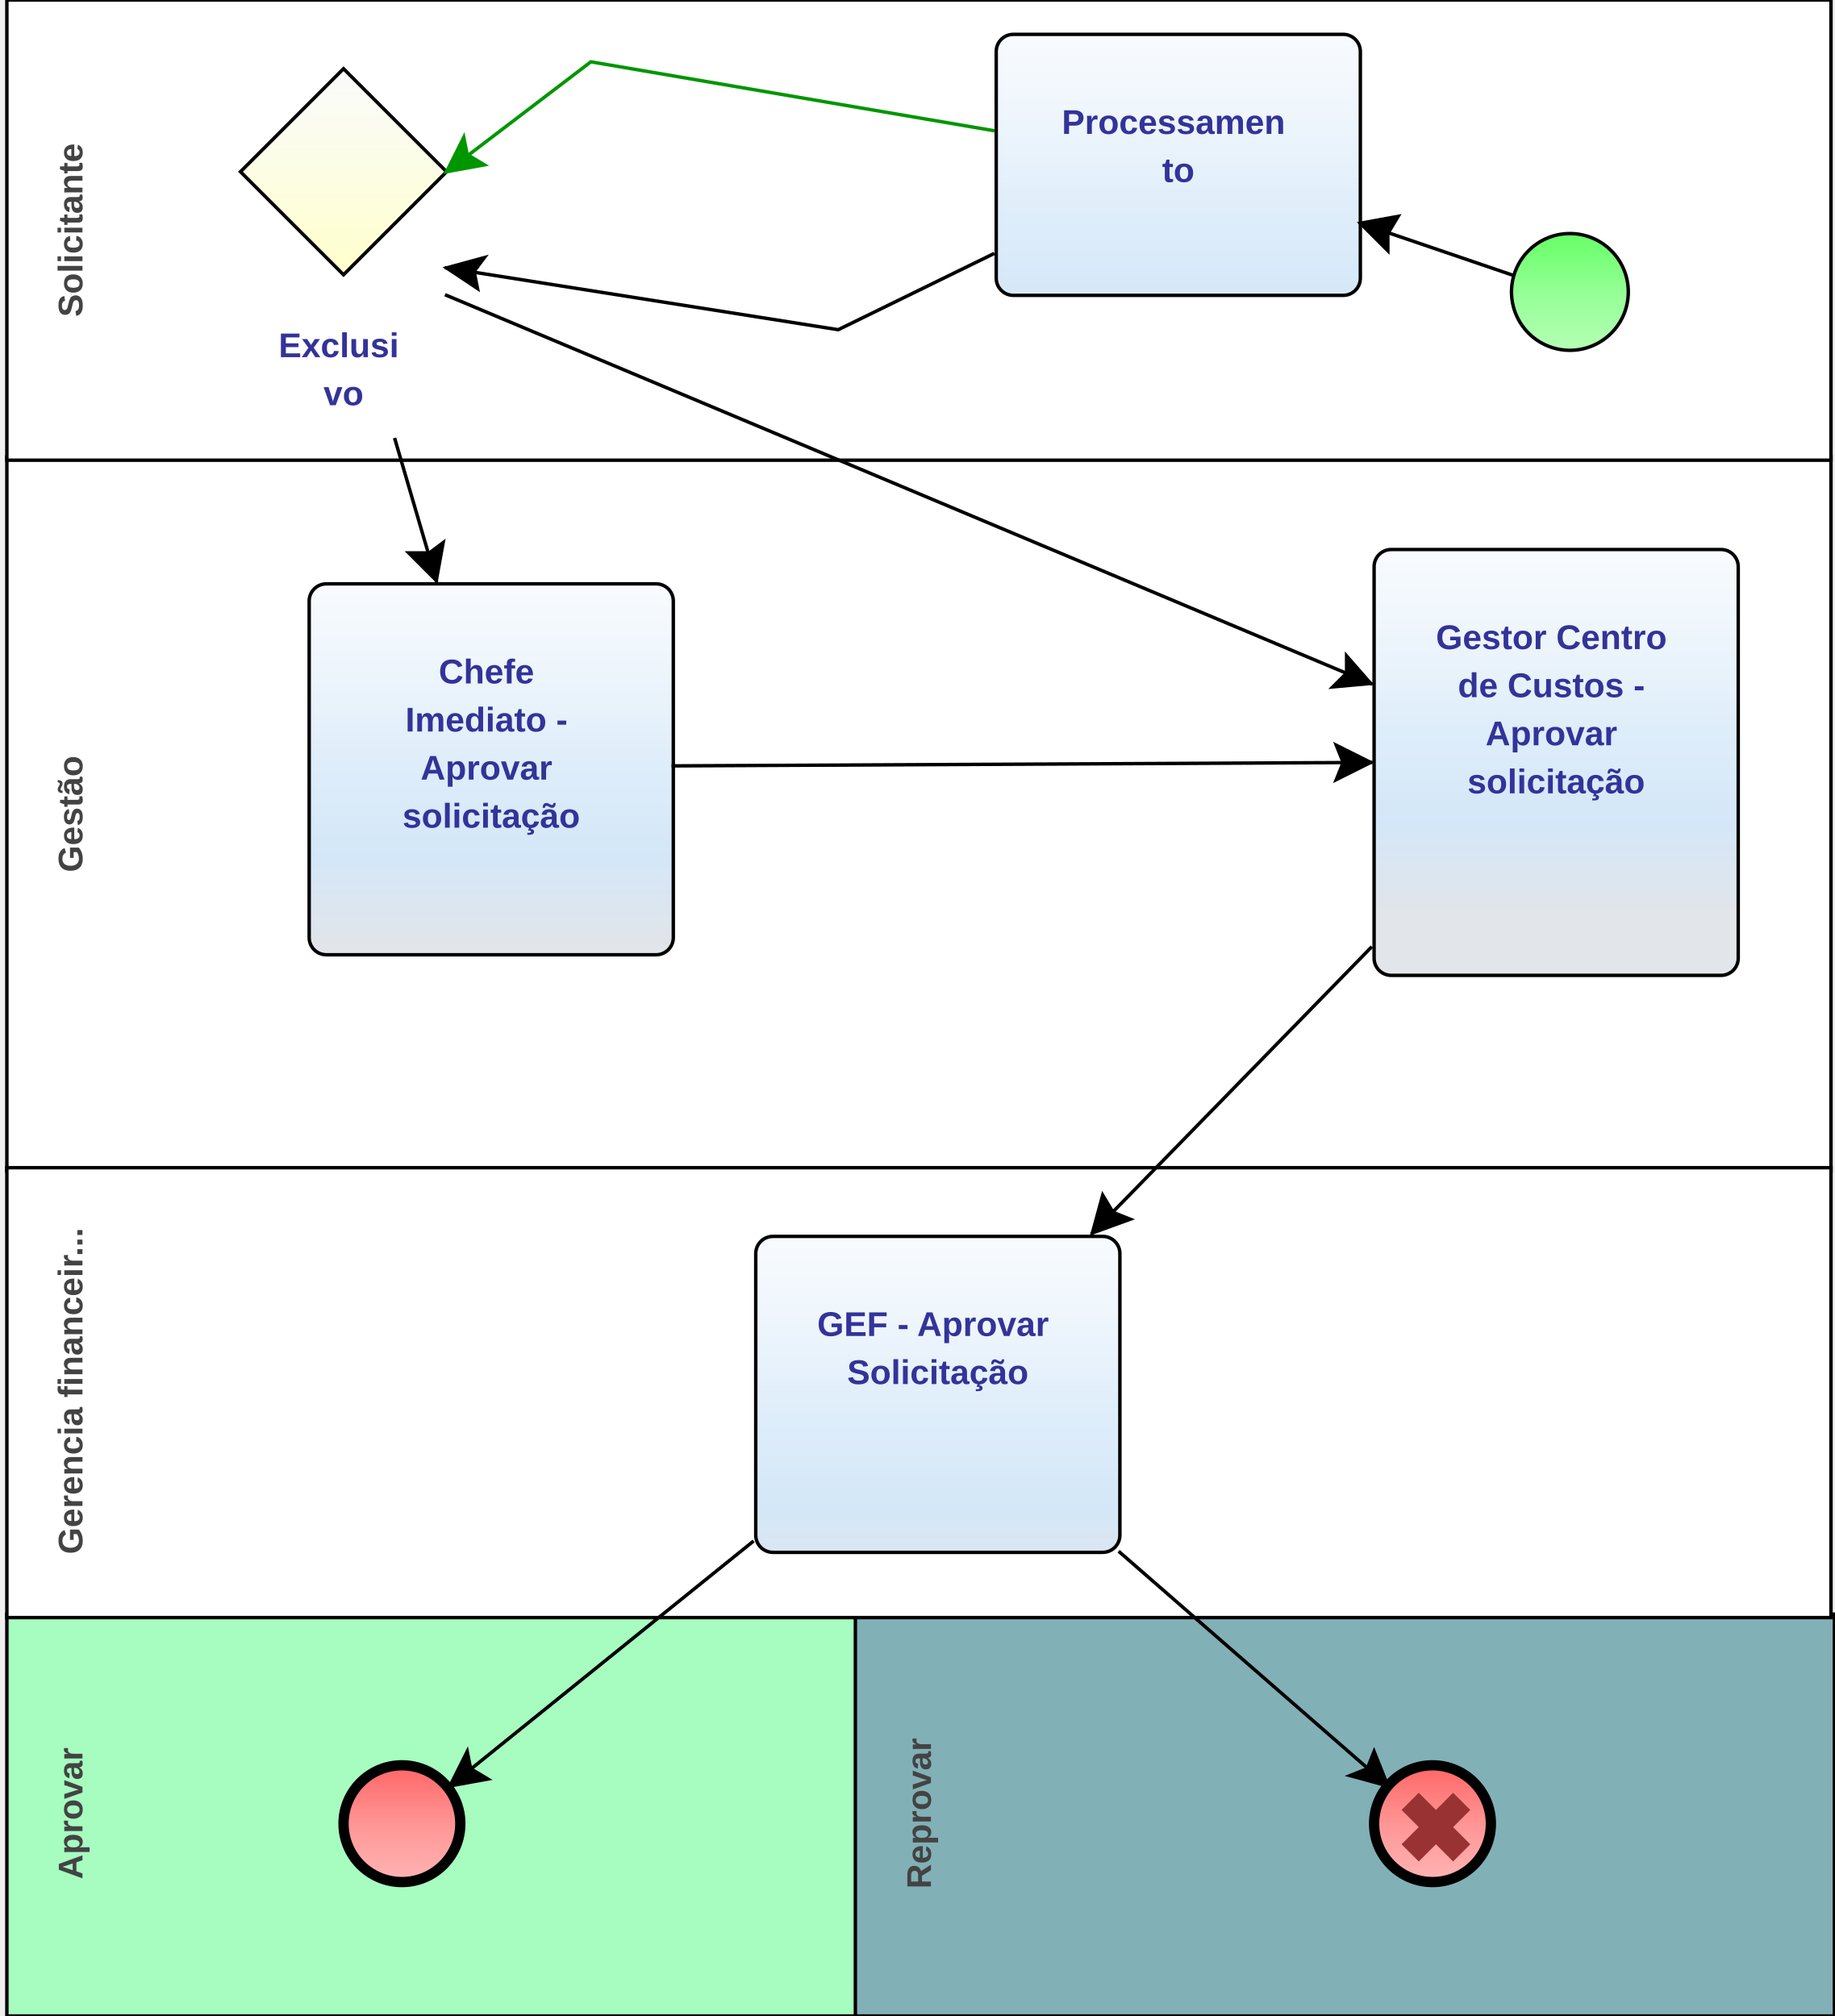
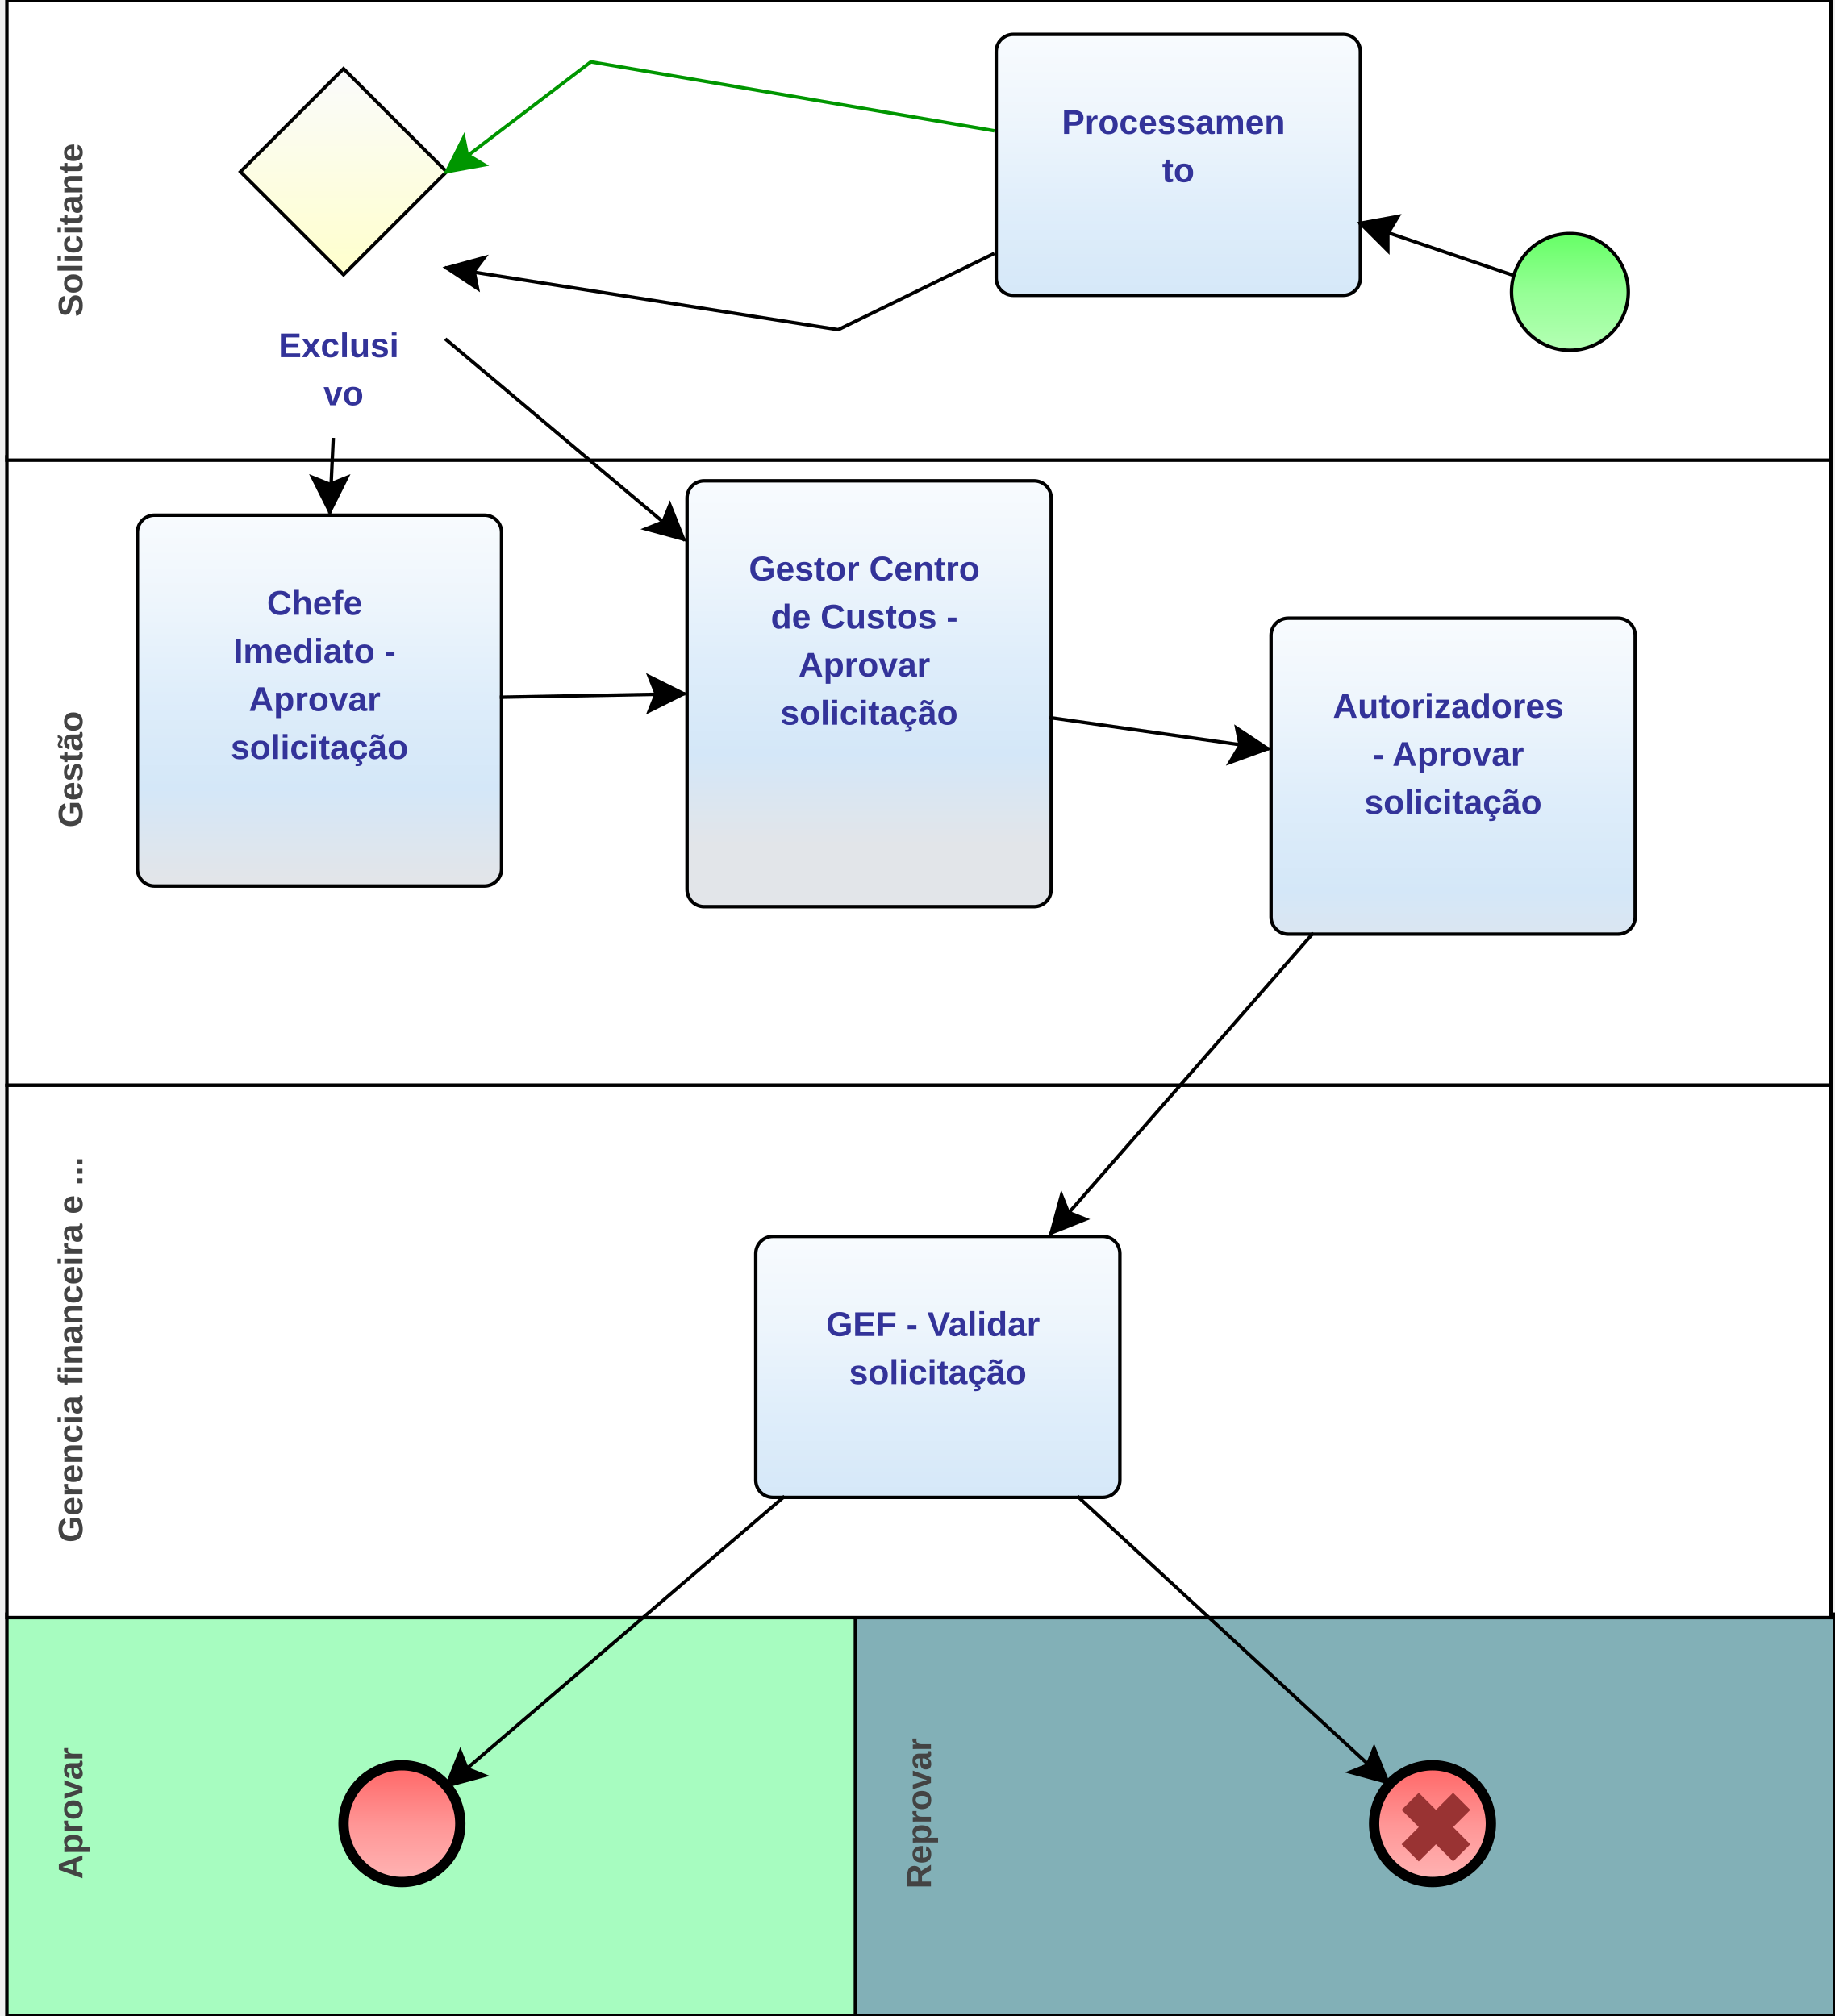
<svg xmlns="http://www.w3.org/2000/svg" xmlns:xlink="http://www.w3.org/1999/xlink" style="stroke-dasharray:none; shape-rendering:auto; font-family:'Arial'; text-rendering:auto; fill-opacity:1; color-interpolation:auto; color-rendering:auto; font-size:12; fill:black; stroke:black; image-rendering:auto; stroke-miterlimit:10; stroke-linecap:square; stroke-linejoin:miter; font-style:normal; stroke-width:1; stroke-dashoffset:0; font-weight:normal; stroke-opacity:1;" contentScriptType="text/ecmascript" preserveAspectRatio="xMidYMid meet" zoomAndPan="magnify" version="1.0" contentStyleType="text/css" xml:xlink="http://www.w3.org/1999/xlink" width="534" height="587">
-   <rect x="2" y="133" width="531" height="208" ry="0" rx="0" style="stroke:#000000; fill:#FFFFFF" />
+   <rect x="2" y="133" width="531" height="183" ry="0" rx="0" style="stroke:#000000; fill:#FFFFFF" />
  <g componentSequence="1">
-     <text x="-237" y="10" transform="rotate(270)" text-anchor="middle" style="font-weight:bold;font-size:10px;stroke:none; fill:#434343">
-       <tspan dy="14" x="-237">Gestão</tspan>
+     <text x="-224" y="10" transform="rotate(270)" text-anchor="middle" style="font-weight:bold;font-size:10px;stroke:none; fill:#434343">
+       <tspan dy="14" x="-224">Gestão</tspan>
    </text>
  </g>
  <rect x="2" y="470" width="248" height="117" ry="0" rx="0" style="stroke:#000000; fill:#A7FCC0" />
  <g componentSequence="3">
    <text x="-528" y="10" transform="rotate(270)" text-anchor="middle" style="font-weight:bold;font-size:10px;stroke:none; fill:#434343">
      <tspan dy="14" x="-528">Aprovar</tspan>
    </text>
  </g>
  <rect x="249" y="470" width="285" height="117" ry="0" rx="0" style="stroke:#000000; fill:#82B0B7" />
  <g componentSequence="5">
    <text x="-528" y="257" transform="rotate(270)" text-anchor="middle" style="font-weight:bold;font-size:10px;stroke:none; fill:#434343">
      <tspan dy="14" x="-528">Reprovar</tspan>
    </text>
  </g>
-   <rect x="2" y="340" width="531" height="131" ry="0" rx="0" style="stroke:#000000; fill:#FFFFFF" />
+   <rect x="2" y="316" width="531" height="155" ry="0" rx="0" style="stroke:#000000; fill:#FFFFFF" />
  <g componentSequence="2">
-     <text x="-405" y="10" transform="rotate(270)" text-anchor="middle" style="font-weight:bold;font-size:10px;stroke:none; fill:#434343">
-       <tspan dy="14" x="-405">Gerencia financeir...</tspan>
+     <text x="-393" y="10" transform="rotate(270)" text-anchor="middle" style="font-weight:bold;font-size:10px;stroke:none; fill:#434343">
+       <tspan dy="14" x="-393">Gerencia financeira e ...</tspan>
    </text>
  </g>
  <rect x="2" y="0" width="531" height="134" ry="0" rx="0" style="stroke:#000000; fill:#FFFFFF" />
  <g componentSequence="4">
    <text x="-67" y="10" transform="rotate(270)" text-anchor="middle" style="font-weight:bold;font-size:10px;stroke:none; fill:#434343">
      <tspan dy="14" x="-67">Solicitante</tspan>
    </text>
  </g>
  <g sequence="2">
-     <ellipse cx="457" cy="85" rx="17" ry="17" stroke-width="1" style="fill:url(#linearGradient66FF6696FF96B6FFB6_228006417);" stroke="336633" />
+     <ellipse cx="457" cy="85" rx="17" ry="17" stroke-width="1" style="fill:url(#linearGradient66FF6696FF96B6FFB6_385098892);" stroke="336633" />
  </g>
  <g sequence="8">
-     <ellipse cx="117" cy="531" rx="17" ry="17" stroke-width="3" style="fill:url(#linearGradientFF6666FF9696FFB6B6_55633363);" stroke="993333" />
+     <ellipse cx="117" cy="531" rx="17" ry="17" stroke-width="3" style="fill:url(#linearGradientFF6666FF9696FFB6B6_406050850);" stroke="993333" />
  </g>
  <g sequence="116">
-     <rect x="90" y="170" width="106" height="108" ry="5" rx="5" style="fill:url(#linearGradientF8FBFEEDF5FCDEEDFAD4E7F8E2E5E9_124744033);" stroke="191970" />
+     <rect x="40" y="150" width="106" height="108" ry="5" rx="5" style="fill:url(#linearGradientF8FBFEEDF5FCDEEDFAD4E7F8E2E5E9_470568956);" stroke="191970" />
  </g>
  <g componentSequence="116">
-     <text x="143" y="185" text-anchor="middle" style="font-weight:bold;font-size:10px;stroke:none; fill:#333399">
-       <tspan dy="14" x="143">Chefe</tspan>
-       <tspan dy="14" x="143">Imediato -</tspan>
-       <tspan dy="14" x="143">Aprovar</tspan>
-       <tspan dy="14" x="143">solicitação</tspan>
+     <text x="93" y="165" text-anchor="middle" style="font-weight:bold;font-size:10px;stroke:none; fill:#333399">
+       <tspan dy="14" x="93">Chefe</tspan>
+       <tspan dy="14" x="93">Imediato -</tspan>
+       <tspan dy="14" x="93">Aprovar</tspan>
+       <tspan dy="14" x="93">solicitação</tspan>
    </text>
  </g>
  <g sequence="134">
-     <ellipse cx="417" cy="531" rx="17" ry="17" stroke-width="3" style="fill:url(#linearGradientFF6666FF9696FFB6B6_1114501096);" stroke="993333" />
+     <ellipse cx="417" cy="531" rx="17" ry="17" stroke-width="3" style="fill:url(#linearGradientFF6666FF9696FFB6B6_1494143513);" stroke="993333" />
  </g>
  <g sequence="134">
    <polygon points=" 408 527 413 522 418 527 423 522 428 527 423 532 428 537 423 542 418 537 413 542 408 537 413 532" style="stroke:none; fill:#993333" />
  </g>
  <g sequence="145">
-     <rect x="400" y="160" width="106" height="124" ry="5" rx="5" style="fill:url(#linearGradientF8FBFEEDF5FCDEEDFAD4E7F8E2E5E9_2006917670);" stroke="191970" />
+     <rect x="200" y="140" width="106" height="124" ry="5" rx="5" style="fill:url(#linearGradientF8FBFEEDF5FCDEEDFAD4E7F8E2E5E9_1852399088);" stroke="191970" />
  </g>
  <g componentSequence="145">
-     <text x="453" y="175" text-anchor="middle" style="font-weight:bold;font-size:10px;stroke:none; fill:#333399">
-       <tspan dy="14" x="453">Gestor Centro</tspan>
-       <tspan dy="14" x="453">de Custos -</tspan>
-       <tspan dy="14" x="453">Aprovar</tspan>
-       <tspan dy="14" x="453">solicitação</tspan>
+     <text x="253" y="155" text-anchor="middle" style="font-weight:bold;font-size:10px;stroke:none; fill:#333399">
+       <tspan dy="14" x="253">Gestor Centro</tspan>
+       <tspan dy="14" x="253">de Custos -</tspan>
+       <tspan dy="14" x="253">Aprovar</tspan>
+       <tspan dy="14" x="253">solicitação</tspan>
    </text>
  </g>
  <g sequence="161">
-     <rect x="220" y="360" width="106" height="92" ry="5" rx="5" style="fill:url(#linearGradientF8FBFEEDF5FCDEEDFAD4E7F8E2E5E9_1944399739);" stroke="191970" />
+     <rect x="220" y="360" width="106" height="76" ry="5" rx="5" style="fill:url(#linearGradientF8FBFEEDF5FCDEEDFAD4E7F8E2E5E9_1755146967);" stroke="191970" />
  </g>
  <g componentSequence="161">
    <text x="273" y="375" text-anchor="middle" style="font-weight:bold;font-size:10px;stroke:none; fill:#333399">
-       <tspan dy="14" x="273">GEF - Aprovar</tspan>
-       <tspan dy="14" x="273">Solicitação</tspan>
+       <tspan dy="14" x="273">GEF - Validar</tspan>
+       <tspan dy="14" x="273">solicitação</tspan>
    </text>
  </g>
  <g sequence="168">
-     <polygon points=" 70 50 100 20 130 50 100 80 70 50" style="fill:url(#linearGradientFAFBFCFFFFCC_268287007);" stroke="000000" />
+     <polygon points=" 70 50 100 20 130 50 100 80 70 50" style="fill:url(#linearGradientFAFBFCFFFFCC_370195351);" stroke="000000" />
  </g>
  <g componentSequence="168">
    <text x="100" y="90" text-anchor="middle" style="font-weight:bold;font-size:10px;stroke:none; fill:#333399">
      <tspan dy="14" x="100">Exclusi</tspan>
      <tspan dy="14" x="100">vo</tspan>
    </text>
  </g>
  <g sequence="172">
-     <rect x="290" y="10" width="106" height="76" ry="5" rx="5" style="fill:url(#linearGradientF8FBFEEDF5FCDEEDFAD4E7F8E2E5E9_574754983);" stroke="191970" />
+     <rect x="290" y="10" width="106" height="76" ry="5" rx="5" style="fill:url(#linearGradientF8FBFEEDF5FCDEEDFAD4E7F8E2E5E9_958475606);" stroke="191970" />
  </g>
  <g componentSequence="172">
    <text x="343" y="25" text-anchor="middle" style="font-weight:bold;font-size:10px;stroke:none; fill:#333399">
      <tspan dy="14" x="343">Processamen</tspan>
      <tspan dy="14" x="343">to</tspan>
    </text>
  </g>
+   <g sequence="174">
+     <rect x="370" y="180" width="106" height="92" ry="5" rx="5" style="fill:url(#linearGradientF8FBFEEDF5FCDEEDFAD4E7F8E2E5E9_495153503);" stroke="191970" />
+   </g>
+   <g componentSequence="174">
+     <text x="423" y="195" text-anchor="middle" style="font-weight:bold;font-size:10px;stroke:none; fill:#333399">
+       <tspan dy="14" x="423">Autorizadores</tspan>
+       <tspan dy="14" x="423">- Aprovar</tspan>
+       <tspan dy="14" x="423">solicitação</tspan>
+     </text>
+   </g>
  <g componentSequence="146">
-     <text x="308" y="223" style="font-size:10px;font-weight:none;stroke:none; fill:#333399" text-anchor="left" />
-   </g>
-   <g componentSequence="162">
-     <text x="369" y="318" style="font-size:10px;font-weight:none;stroke:none; fill:#333399" text-anchor="left" />
+     <text x="183" y="203" style="font-size:10px;font-weight:none;stroke:none; fill:#333399" text-anchor="left" />
  </g>
  <g componentSequence="163">
-     <text x="187" y="483" style="font-size:10px;font-weight:none;stroke:none; fill:#333399" text-anchor="left" />
+     <text x="192" y="476" style="font-size:10px;font-weight:none;stroke:none; fill:#333399" text-anchor="left" />
  </g>
  <g componentSequence="164">
-     <text x="373" y="484" style="font-size:10px;font-weight:none;stroke:none; fill:#333399" text-anchor="left" />
+     <text x="367" y="475" style="font-size:10px;font-weight:none;stroke:none; fill:#333399" text-anchor="left" />
  </g>
  <g componentSequence="166">
    <text x="428" y="72" style="font-size:10px;font-weight:none;stroke:none; fill:#333399" text-anchor="left" />
  </g>
  <g componentSequence="169">
    <text x="222" y="91" style="font-size:10px;font-weight:none;stroke:none; fill:#333399" text-anchor="left" />
  </g>
  <g componentSequence="170">
-     <text x="275" y="143" style="font-size:10px;font-weight:none;stroke:none; fill:#333399" text-anchor="left" />
+     <text x="175" y="128" style="font-size:10px;font-weight:none;stroke:none; fill:#333399" text-anchor="left" />
  </g>
  <g componentSequence="171">
-     <text x="131" y="149" style="font-size:10px;font-weight:none;stroke:none; fill:#333399" text-anchor="left" />
+     <text x="107" y="139" style="font-size:10px;font-weight:none;stroke:none; fill:#333399" text-anchor="left" />
  </g>
  <g componentSequence="173">
    <text x="214" y="24" style="font-size:10px;font-weight:none;stroke:none; fill:#333399" text-anchor="left" />
  </g>
+   <g componentSequence="175">
+     <text x="348" y="214" style="font-size:10px;font-weight:none;stroke:none; fill:#333399" text-anchor="left" />
+   </g>
+   <g componentSequence="176">
+     <text x="354" y="316" style="font-size:10px;font-weight:none;stroke:none; fill:#333399" text-anchor="left" />
+   </g>
  <path style="fill:none; stroke:#000000;stroke-width:1" d="M440.0 80.0 L396.0 65.0" />
  <polygon style="fill:#000000; stroke:#000000;" points=" 404 73 396 65 407 63 404 68" />
-   <path style="fill:none; stroke:#000000;stroke-width:1" d="M219.0 449.0 L131.0 520.0" />
-   <polygon style="fill:#000000; stroke:#000000;" points=" 142 518 131 520 136 510 137 515" />
-   <path style="fill:none; stroke:#000000;stroke-width:1" d="M196.0 223.0 L399.0 222.0" />
-   <polygon style="fill:#000000; stroke:#000000;" points=" 389 217 399 222 389 227 391 222" />
-   <path style="fill:none; stroke:#000000;stroke-width:1" d="M115.0 128.0 L127.0 169.0" />
-   <polygon style="fill:#000000; stroke:#000000;" points=" 129 158 127 169 119 161 125 161" />
-   <path style="fill:none; stroke:#000000;stroke-width:1" d="M326.0 452.0 L404.0 520.0" />
-   <polygon style="fill:#000000; stroke:#000000;" points=" 400 510 404 520 393 517 398 515" />
-   <path style="fill:none; stroke:#000000;stroke-width:1" d="M399.0 276.0 L318.0 359.0" />
-   <polygon style="fill:#000000; stroke:#000000;" points=" 329 355 318 359 321 348 324 353" />
-   <path style="fill:none; stroke:#000000;stroke-width:1" d="M130.0 86.0 L399.0 199.0" />
-   <polygon style="fill:#000000; stroke:#000000;" points=" 392 191 399 199 388 200 392 196" />
+   <path style="fill:none; stroke:#000000;stroke-width:1" d="M228.0 436.0 L130.0 520.0" />
+   <polygon style="fill:#000000; stroke:#000000;" points=" 141 517 130 520 134 510 136 515" />
+   <path style="fill:none; stroke:#000000;stroke-width:1" d="M146.0 203.0 L199.0 202.0" />
+   <polygon style="fill:#000000; stroke:#000000;" points=" 189 197 199 202 189 207 191 202" />
+   <path style="fill:none; stroke:#000000;stroke-width:1" d="M97.0 128.0 L96.0 149.0" />
+   <polygon style="fill:#000000; stroke:#000000;" points=" 101 139 96 149 91 139 96 141" />
+   <path style="fill:none; stroke:#000000;stroke-width:1" d="M314.0 436.0 L404.0 519.0" />
+   <polygon style="fill:#000000; stroke:#000000;" points=" 400 509 404 519 393 516 398 514" />
+   <path style="fill:none; stroke:#000000;stroke-width:1" d="M306.0 209.0 L369.0 218.0" />
+   <polygon style="fill:#000000; stroke:#000000;" points=" 360 212 369 218 358 222 361 217" />
+   <path style="fill:none; stroke:#000000;stroke-width:1" d="M130.0 99.0 L199.0 157.0" />
+   <polygon style="fill:#000000; stroke:#000000;" points=" 195 147 199 157 188 154 193 152" />
+   <path style="fill:none; stroke:#000000;stroke-width:1" d="M382.0 272.0 L306.0 359.0" />
+   <polygon style="fill:#000000; stroke:#000000;" points=" 316 355 306 359 309 348 311 353" />
  <path style="fill:none; stroke:#000000;stroke-width:1" d="M289.0 74.0 L244.0 96.0 L130.0 78.0" />
  <polygon style="fill:#000000; stroke:#000000;" points=" 139 84 130 78 141 75 138 79" />
  <path style="fill:none; stroke:#009600;stroke-width:1" d="M289.0 38.0 L172.0 18.0 L130.0 50.0" />
  <polygon style="fill:#009600; stroke:#009600;" points=" 141 48 130 50 135 40 136 45" />
  <defs>
-     <linearGradient xlink:href="#linearGradient66FF6696FF96B6FFB6" id="linearGradient66FF6696FF96B6FFB6_228006417" x1="0" y1="68.0" x2="0" y2="103.0" gradientUnits="userSpaceOnUse" xlink:type="simple" xlink:actuate="onLoad" xlink:show="other" />
+     <linearGradient xlink:href="#linearGradient66FF6696FF96B6FFB6" id="linearGradient66FF6696FF96B6FFB6_385098892" x1="0" y1="68.0" x2="0" y2="103.0" gradientUnits="userSpaceOnUse" xlink:type="simple" xlink:actuate="onLoad" xlink:show="other" />
    <linearGradient id="linearGradient66FF6696FF96B6FFB6">
      <stop style="stop-color:#66FF66;stop-opacity:1;" offset="0.0" id="stop66FF66" />
      <stop style="stop-color:#96FF96;stop-opacity:1;" offset="0.5" id="stop96FF96" />
      <stop style="stop-color:#B6FFB6;stop-opacity:1;" offset="1.0" id="stopB6FFB6" />
    </linearGradient>
-     <linearGradient xlink:href="#linearGradientFF6666FF9696FFB6B6" id="linearGradientFF6666FF9696FFB6B6_55633363" x1="0" y1="514.0" x2="0" y2="549.0" gradientUnits="userSpaceOnUse" xlink:type="simple" xlink:actuate="onLoad" xlink:show="other" />
+     <linearGradient xlink:href="#linearGradientFF6666FF9696FFB6B6" id="linearGradientFF6666FF9696FFB6B6_406050850" x1="0" y1="514.0" x2="0" y2="549.0" gradientUnits="userSpaceOnUse" xlink:type="simple" xlink:actuate="onLoad" xlink:show="other" />
    <linearGradient id="linearGradientFF6666FF9696FFB6B6">
      <stop style="stop-color:#FF6666;stop-opacity:1;" offset="0.0" id="stopFF6666" />
      <stop style="stop-color:#FF9696;stop-opacity:1;" offset="0.5" id="stopFF9696" />
      <stop style="stop-color:#FFB6B6;stop-opacity:1;" offset="1.0" id="stopFFB6B6" />
    </linearGradient>
-     <linearGradient xlink:href="#linearGradientF8FBFEEDF5FCDEEDFAD4E7F8E2E5E9" id="linearGradientF8FBFEEDF5FCDEEDFAD4E7F8E2E5E9_124744033" x1="0" y1="170.0" x2="0" y2="276.0" gradientUnits="userSpaceOnUse" xlink:type="simple" xlink:actuate="onLoad" xlink:show="other" />
+     <linearGradient xlink:href="#linearGradientF8FBFEEDF5FCDEEDFAD4E7F8E2E5E9" id="linearGradientF8FBFEEDF5FCDEEDFAD4E7F8E2E5E9_470568956" x1="0" y1="150.0" x2="0" y2="256.0" gradientUnits="userSpaceOnUse" xlink:type="simple" xlink:actuate="onLoad" xlink:show="other" />
    <linearGradient id="linearGradientF8FBFEEDF5FCDEEDFAD4E7F8E2E5E9">
      <stop style="stop-color:#F8FBFE;stop-opacity:1;" offset="0.0" id="stopF8FBFE" />
      <stop style="stop-color:#EDF5FC;stop-opacity:1;" offset="0.25" id="stopEDF5FC" />
      <stop style="stop-color:#DEEDFA;stop-opacity:1;" offset="0.5" id="stopDEEDFA" />
      <stop style="stop-color:#D4E7F8;stop-opacity:1;" offset="0.75" id="stopD4E7F8" />
      <stop style="stop-color:#E2E5E9;stop-opacity:1;" offset="1.0" id="stopE2E5E9" />
    </linearGradient>
-     <linearGradient xlink:href="#linearGradientFF6666FF9696FFB6B6" id="linearGradientFF6666FF9696FFB6B6_1114501096" x1="0" y1="514.0" x2="0" y2="549.0" gradientUnits="userSpaceOnUse" xlink:type="simple" xlink:actuate="onLoad" xlink:show="other" />
-     <linearGradient xlink:href="#linearGradientF8FBFEEDF5FCDEEDFAD4E7F8E2E5E9" id="linearGradientF8FBFEEDF5FCDEEDFAD4E7F8E2E5E9_2006917670" x1="0" y1="160.0" x2="0" y2="266.0" gradientUnits="userSpaceOnUse" xlink:type="simple" xlink:actuate="onLoad" xlink:show="other" />
-     <linearGradient xlink:href="#linearGradientF8FBFEEDF5FCDEEDFAD4E7F8E2E5E9" id="linearGradientF8FBFEEDF5FCDEEDFAD4E7F8E2E5E9_1944399739" x1="0" y1="360.0" x2="0" y2="466.0" gradientUnits="userSpaceOnUse" xlink:type="simple" xlink:actuate="onLoad" xlink:show="other" />
-     <linearGradient xlink:href="#linearGradientFAFBFCFFFFCC" id="linearGradientFAFBFCFFFFCC_268287007" x1="0" y1="20.0" x2="0" y2="80.0" gradientUnits="userSpaceOnUse" xlink:type="simple" xlink:actuate="onLoad" xlink:show="other" />
+     <linearGradient xlink:href="#linearGradientFF6666FF9696FFB6B6" id="linearGradientFF6666FF9696FFB6B6_1494143513" x1="0" y1="514.0" x2="0" y2="549.0" gradientUnits="userSpaceOnUse" xlink:type="simple" xlink:actuate="onLoad" xlink:show="other" />
+     <linearGradient xlink:href="#linearGradientF8FBFEEDF5FCDEEDFAD4E7F8E2E5E9" id="linearGradientF8FBFEEDF5FCDEEDFAD4E7F8E2E5E9_1852399088" x1="0" y1="140.0" x2="0" y2="246.0" gradientUnits="userSpaceOnUse" xlink:type="simple" xlink:actuate="onLoad" xlink:show="other" />
+     <linearGradient xlink:href="#linearGradientF8FBFEEDF5FCDEEDFAD4E7F8E2E5E9" id="linearGradientF8FBFEEDF5FCDEEDFAD4E7F8E2E5E9_1755146967" x1="0" y1="360.0" x2="0" y2="466.0" gradientUnits="userSpaceOnUse" xlink:type="simple" xlink:actuate="onLoad" xlink:show="other" />
+     <linearGradient xlink:href="#linearGradientFAFBFCFFFFCC" id="linearGradientFAFBFCFFFFCC_370195351" x1="0" y1="20.0" x2="0" y2="80.0" gradientUnits="userSpaceOnUse" xlink:type="simple" xlink:actuate="onLoad" xlink:show="other" />
    <linearGradient id="linearGradientFAFBFCFFFFCC">
      <stop style="stop-color:#FAFBFC;stop-opacity:1;" offset="0.0" id="stopFAFBFC" />
      <stop style="stop-color:#FFFFCC;stop-opacity:1;" offset="1.0" id="stopFFFFCC" />
    </linearGradient>
-     <linearGradient xlink:href="#linearGradientF8FBFEEDF5FCDEEDFAD4E7F8E2E5E9" id="linearGradientF8FBFEEDF5FCDEEDFAD4E7F8E2E5E9_574754983" x1="0" y1="10.0" x2="0" y2="116.0" gradientUnits="userSpaceOnUse" xlink:type="simple" xlink:actuate="onLoad" xlink:show="other" />
+     <linearGradient xlink:href="#linearGradientF8FBFEEDF5FCDEEDFAD4E7F8E2E5E9" id="linearGradientF8FBFEEDF5FCDEEDFAD4E7F8E2E5E9_958475606" x1="0" y1="10.0" x2="0" y2="116.0" gradientUnits="userSpaceOnUse" xlink:type="simple" xlink:actuate="onLoad" xlink:show="other" />
+     <linearGradient xlink:href="#linearGradientF8FBFEEDF5FCDEEDFAD4E7F8E2E5E9" id="linearGradientF8FBFEEDF5FCDEEDFAD4E7F8E2E5E9_495153503" x1="0" y1="180.0" x2="0" y2="286.0" gradientUnits="userSpaceOnUse" xlink:type="simple" xlink:actuate="onLoad" xlink:show="other" />
  </defs>
</svg>
